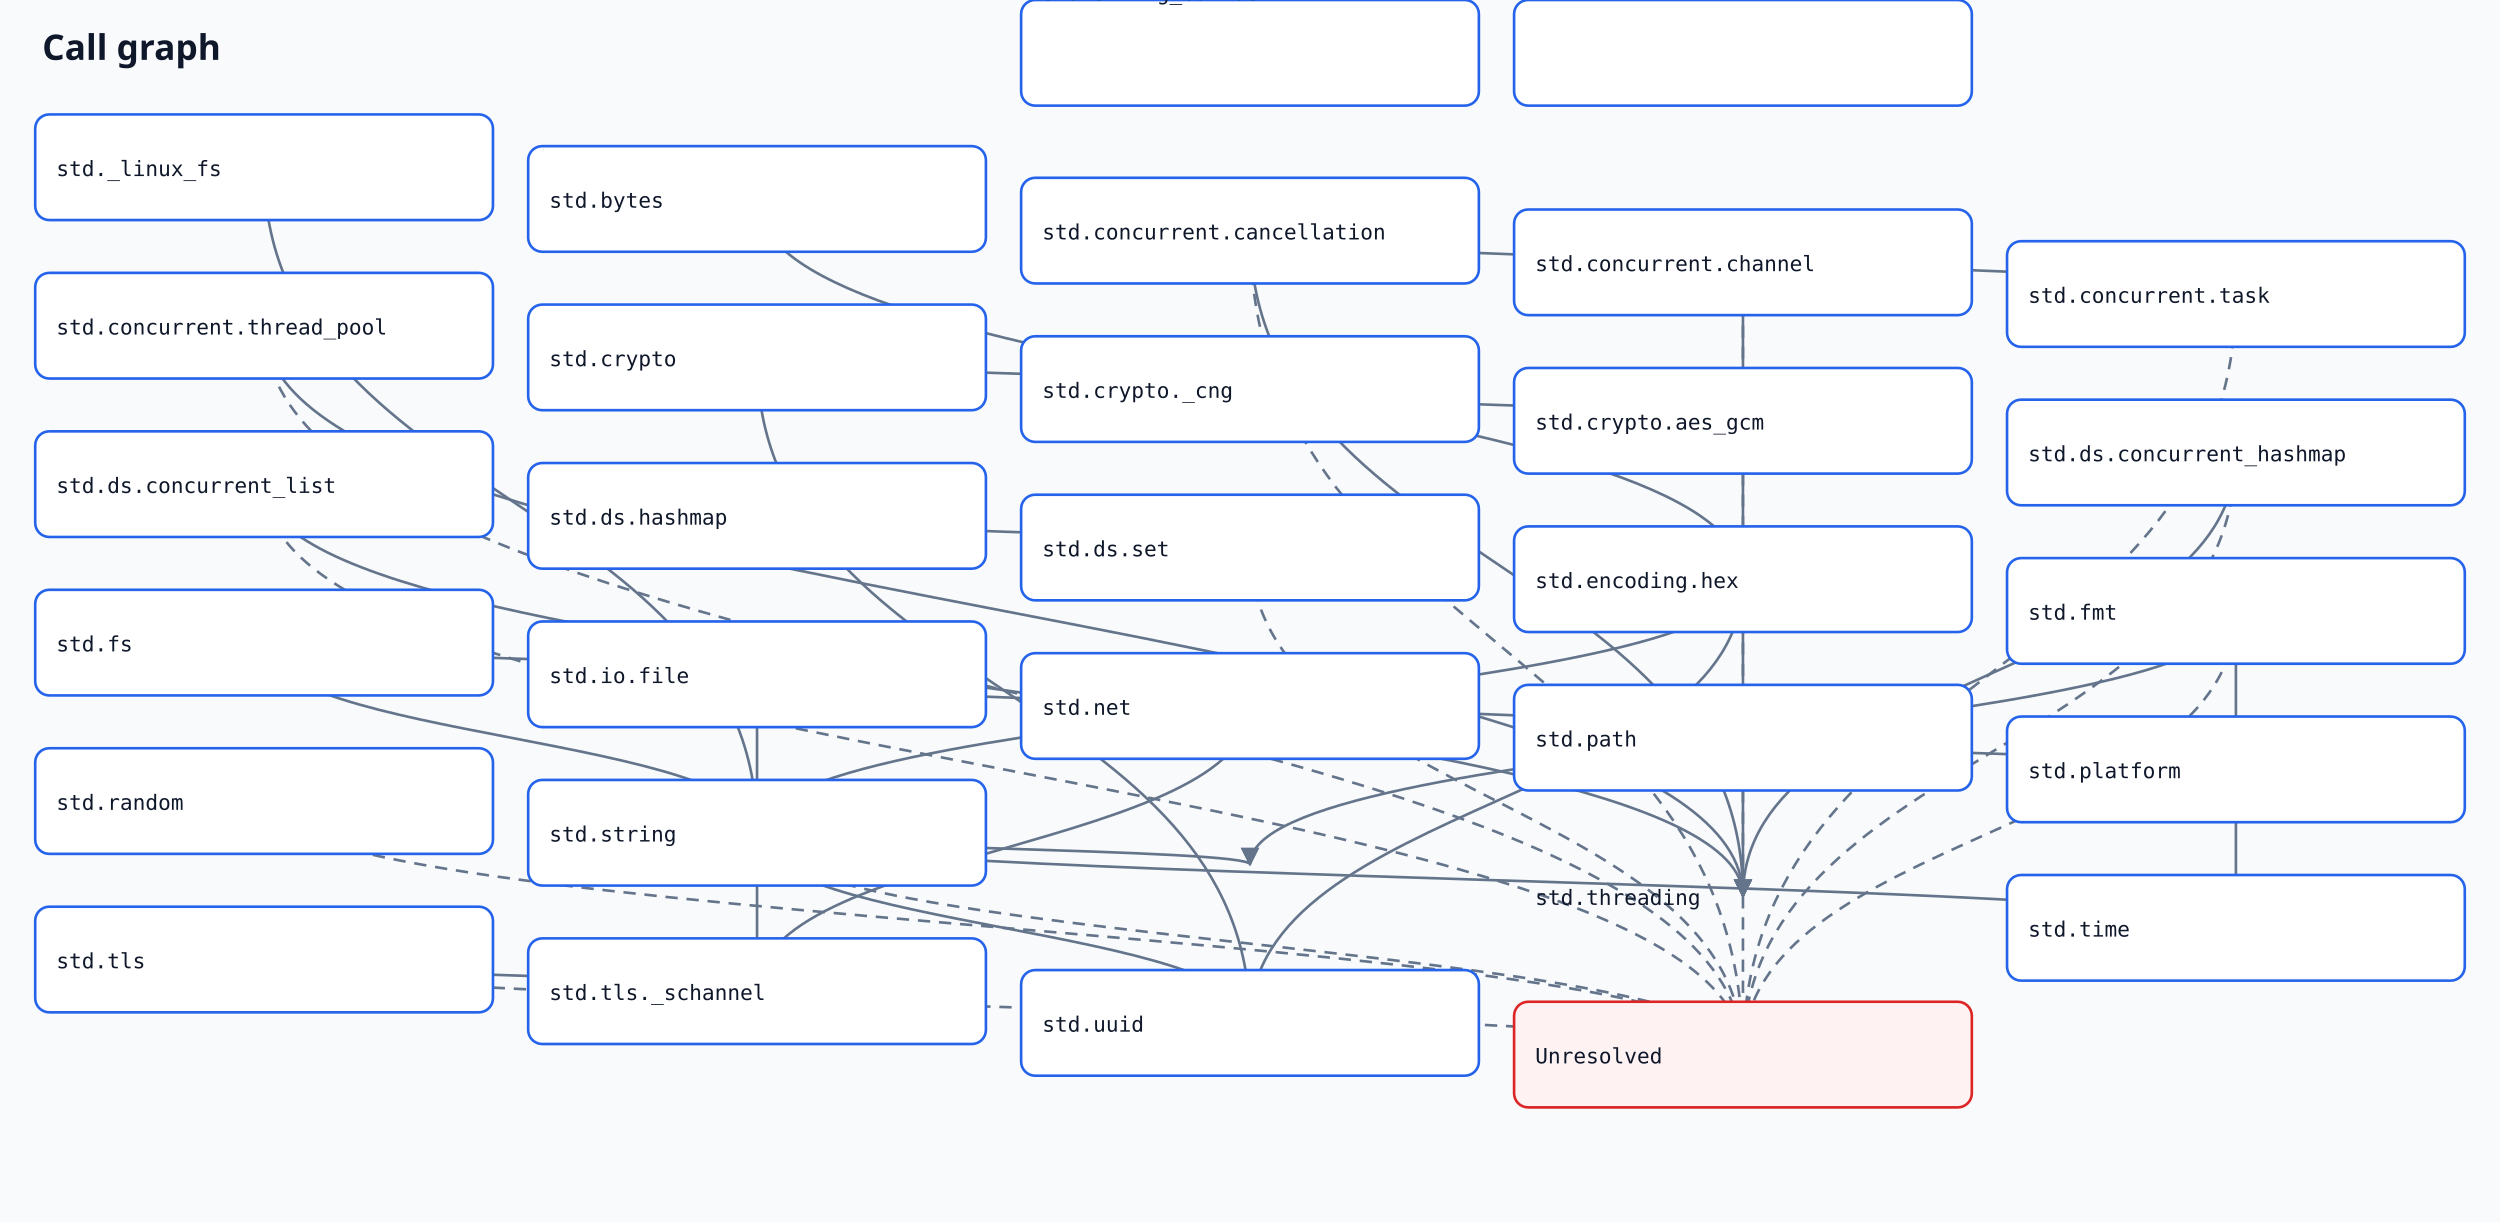
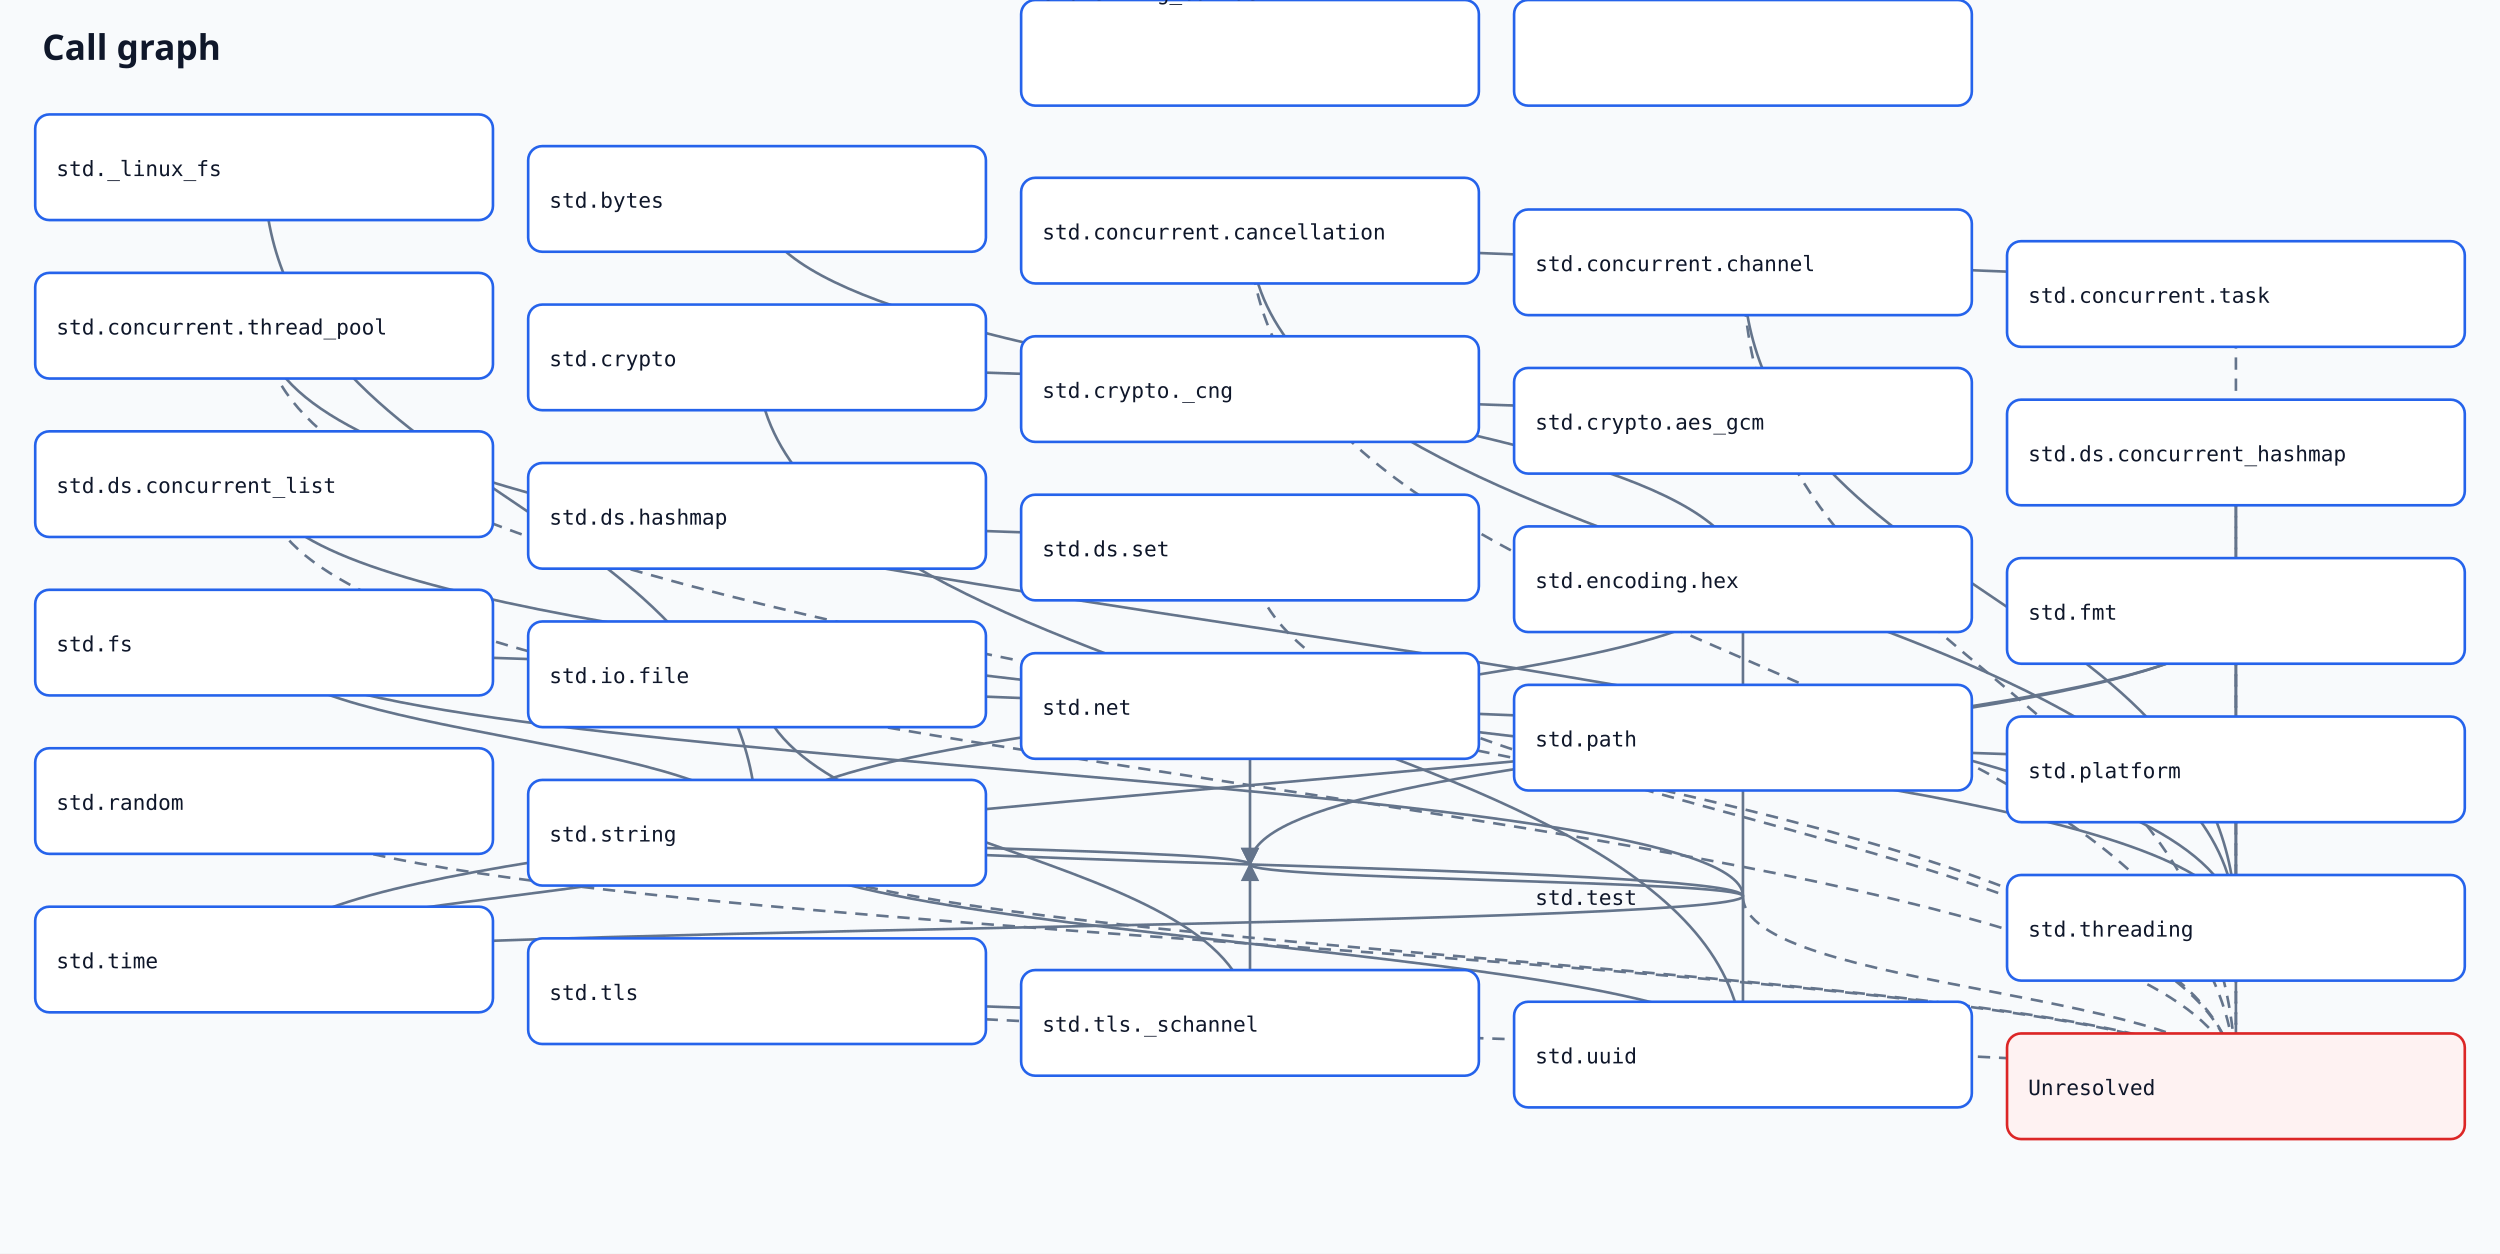
- <svg xmlns="http://www.w3.org/2000/svg" width="1420" height="694" viewBox="0 0 1420 694" role="img" aria-labelledby="title desc">
+ <svg xmlns="http://www.w3.org/2000/svg" width="1420" height="712" viewBox="0 0 1420 712" role="img" aria-labelledby="title desc">
  <defs>
    <marker id="arrow" viewBox="0 0 10 10" refX="9" refY="5" markerWidth="7" markerHeight="7" orient="auto-start-reverse">
      <path d="M 0 0 L 10 5 L 0 10 z" fill="#64748b" />
    </marker>
  </defs>
  <rect width="100%" height="100%" fill="#f8fafc" />
  <text x="24" y="34" font-family="system-ui,sans-serif" font-size="20" font-weight="700" fill="#0f172a">Call graph</text>
  <path d="M 150 95 C 150 284, 430 284, 430 473" fill="none" stroke="#64748b" stroke-width="1.5" marker-end="url(#arrow)" />
  <path d="M 430 113 C 430 221, 990 221, 990 329" fill="none" stroke="#64748b" stroke-width="1.5" marker-end="url(#arrow)" />
-   <path d="M 710 131 C 710 365, 990 365, 990 599" fill="none" stroke="#64748b" stroke-width="1.5" stroke-dasharray="7 5" marker-end="url(#arrow)" />
-   <path d="M 710 131 C 710 320, 990 320, 990 509." fill="none" stroke="#64748b" stroke-width="1.5" marker-end="url(#arrow)" />
-   <path d="M 990 149 C 990 374, 990 374, 990 599" fill="none" stroke="#64748b" stroke-width="1.5" stroke-dasharray="7 5" marker-end="url(#arrow)" />
-   <path d="M 990 149 C 990 329, 990 329, 990 509." fill="none" stroke="#64748b" stroke-width="1.5" marker-end="url(#arrow)" />
-   <path d="M 1270 167 C 1270 383, 990 383, 990 599" fill="none" stroke="#64748b" stroke-width="1.5" stroke-dasharray="7 5" marker-end="url(#arrow)" />
+   <path d="M 710 131 C 710 374, 1270 374, 1270 617" fill="none" stroke="#64748b" stroke-width="1.5" stroke-dasharray="7 5" marker-end="url(#arrow)" />
+   <path d="M 710 131 C 710 329, 1270 329, 1270 527" fill="none" stroke="#64748b" stroke-width="1.5" marker-end="url(#arrow)" />
+   <path d="M 990 149 C 990 383, 1270 383, 1270 617" fill="none" stroke="#64748b" stroke-width="1.5" stroke-dasharray="7 5" marker-end="url(#arrow)" />
+   <path d="M 990 149 C 990 338, 1270 338, 1270 527" fill="none" stroke="#64748b" stroke-width="1.5" marker-end="url(#arrow)" />
+   <path d="M 1270 167 C 1270 392, 1270 392, 1270 617" fill="none" stroke="#64748b" stroke-width="1.5" stroke-dasharray="7 5" marker-end="url(#arrow)" />
  <path d="M 1270 167 C 1270 149, 710 149, 710 131" fill="none" stroke="#64748b" stroke-width="1.5" marker-end="url(#arrow)" />
-   <path d="M 150 185 C 150 392, 990 392, 990 599" fill="none" stroke="#64748b" stroke-width="1.5" stroke-dasharray="7 5" marker-end="url(#arrow)" />
-   <path d="M 150 185 C 150 347, 990 347, 990 509." fill="none" stroke="#64748b" stroke-width="1.5" marker-end="url(#arrow)" />
+   <path d="M 150 185 C 150 401, 1270 401, 1270 617" fill="none" stroke="#64748b" stroke-width="1.5" stroke-dasharray="7 5" marker-end="url(#arrow)" />
+   <path d="M 150 185 C 150 356, 1270 356, 1270 527" fill="none" stroke="#64748b" stroke-width="1.5" marker-end="url(#arrow)" />
  <path d="M 430 203 C 430 212, 710 212, 710 221" fill="none" stroke="#64748b" stroke-width="1.5" marker-end="url(#arrow)" />
  <path d="M 990 239 C 990 230, 710 230, 710 221" fill="none" stroke="#64748b" stroke-width="1.5" marker-end="url(#arrow)" />
-   <path d="M 1270 257 C 1270 428, 990 428, 990 599" fill="none" stroke="#64748b" stroke-width="1.5" stroke-dasharray="7 5" marker-end="url(#arrow)" />
-   <path d="M 1270 257 C 1270 383, 990 383, 990 509." fill="none" stroke="#64748b" stroke-width="1.5" marker-end="url(#arrow)" />
-   <path d="M 150 275 C 150 437, 990 437, 990 599" fill="none" stroke="#64748b" stroke-width="1.5" stroke-dasharray="7 5" marker-end="url(#arrow)" />
-   <path d="M 150 275 C 150 392, 990 392, 990 509." fill="none" stroke="#64748b" stroke-width="1.5" marker-end="url(#arrow)" />
-   <path d="M 710 311 C 710 455, 990 455, 990 599" fill="none" stroke="#64748b" stroke-width="1.5" stroke-dasharray="7 5" marker-end="url(#arrow)" />
+   <path d="M 1270 257 C 1270 437, 1270 437, 1270 617" fill="none" stroke="#64748b" stroke-width="1.5" stroke-dasharray="7 5" marker-end="url(#arrow)" />
+   <path d="M 1270 257 C 1270 392, 1270 392, 1270 527" fill="none" stroke="#64748b" stroke-width="1.5" marker-end="url(#arrow)" />
+   <path d="M 150 275 C 150 446, 1270 446, 1270 617" fill="none" stroke="#64748b" stroke-width="1.5" stroke-dasharray="7 5" marker-end="url(#arrow)" />
+   <path d="M 150 275 C 150 401, 1270 401, 1270 527" fill="none" stroke="#64748b" stroke-width="1.5" marker-end="url(#arrow)" />
+   <path d="M 710 311 C 710 464, 1270 464, 1270 617" fill="none" stroke="#64748b" stroke-width="1.5" stroke-dasharray="7 5" marker-end="url(#arrow)" />
  <path d="M 710 311 C 710 302, 430 302, 430 293" fill="none" stroke="#64748b" stroke-width="1.5" marker-end="url(#arrow)" />
  <path d="M 990 329 C 990 401, 430 401, 430 473" fill="none" stroke="#64748b" stroke-width="1.5" marker-end="url(#arrow)" />
-   <path d="M 1270 347 C 1270 473, 990 473, 990 599" fill="none" stroke="#64748b" stroke-width="1.5" stroke-dasharray="7 5" marker-end="url(#arrow)" />
+   <path d="M 1270 347 C 1270 482, 1270 482, 1270 617" fill="none" stroke="#64748b" stroke-width="1.5" stroke-dasharray="7 5" marker-end="url(#arrow)" />
  <path d="M 1270 347 C 1270 419, 710 419, 710 491." fill="none" stroke="#64748b" stroke-width="1.5" marker-end="url(#arrow)" />
  <path d="M 150 365 C 150 419, 430 419, 430 473" fill="none" stroke="#64748b" stroke-width="1.5" marker-end="url(#arrow)" />
  <path d="M 430 383 C 430 374, 150 374, 150 365" fill="none" stroke="#64748b" stroke-width="1.5" marker-end="url(#arrow)" />
  <path d="M 430 383 C 430 401, 990 401, 990 419" fill="none" stroke="#64748b" stroke-width="1.5" marker-end="url(#arrow)" />
  <path d="M 990 419 C 990 428, 1270 428, 1270 437" fill="none" stroke="#64748b" stroke-width="1.5" marker-end="url(#arrow)" />
-   <path d="M 150 455 C 150 527, 990 527, 990 599" fill="none" stroke="#64748b" stroke-width="1.5" stroke-dasharray="7 5" marker-end="url(#arrow)" />
-   <path d="M 430 473 C 430 536, 990 536, 990 599" fill="none" stroke="#64748b" stroke-width="1.5" stroke-dasharray="7 5" marker-end="url(#arrow)" />
+   <path d="M 150 455 C 150 536, 1270 536, 1270 617" fill="none" stroke="#64748b" stroke-width="1.5" stroke-dasharray="7 5" marker-end="url(#arrow)" />
+   <path d="M 430 473 C 430 545, 1270 545, 1270 617" fill="none" stroke="#64748b" stroke-width="1.5" stroke-dasharray="7 5" marker-end="url(#arrow)" />
  <path d="M 430 473 C 430 482, 710 482, 710 491." fill="none" stroke="#64748b" stroke-width="1.5" marker-end="url(#arrow)" />
-   <path d="M 1270 527 C 1270 437, 1270 437, 1270 347" fill="none" stroke="#64748b" stroke-width="1.5" marker-end="url(#arrow)" />
-   <path d="M 1270 527 C 1270 500, 430 500, 430 473" fill="none" stroke="#64748b" stroke-width="1.5" marker-end="url(#arrow)" />
-   <path d="M 430 563 C 430 482, 710 482, 710 401" fill="none" stroke="#64748b" stroke-width="1.5" marker-end="url(#arrow)" />
-   <path d="M 430 563 C 430 473, 430 473, 430 383" fill="none" stroke="#64748b" stroke-width="1.5" marker-end="url(#arrow)" />
-   <path d="M 150 545 C 150 572, 990 572, 990 599" fill="none" stroke="#64748b" stroke-width="1.5" stroke-dasharray="7 5" marker-end="url(#arrow)" />
-   <path d="M 150 545 C 150 554, 430 554, 430 563" fill="none" stroke="#64748b" stroke-width="1.5" marker-end="url(#arrow)" />
-   <path d="M 710 581 C 710 455, 990 455, 990 329" fill="none" stroke="#64748b" stroke-width="1.5" marker-end="url(#arrow)" />
-   <path d="M 710 581 C 710 527, 430 527, 430 473" fill="none" stroke="#64748b" stroke-width="1.5" marker-end="url(#arrow)" />
-   <path d="M 710 581 C 710 392, 430 392, 430 203" fill="none" stroke="#64748b" stroke-width="1.5" marker-end="url(#arrow)" />
+   <path d="M 990 509. C 990 563, 1270 563, 1270 617" fill="none" stroke="#64748b" stroke-width="1.5" stroke-dasharray="7 5" marker-end="url(#arrow)" />
+   <path d="M 990 509. C 990 500, 710 500, 710 491." fill="none" stroke="#64748b" stroke-width="1.5" marker-end="url(#arrow)" />
+   <path d="M 990 509. C 990 527, 150 527, 150 545" fill="none" stroke="#64748b" stroke-width="1.5" marker-end="url(#arrow)" />
+   <path d="M 990 509. C 990 491, 430 491, 430 473" fill="none" stroke="#64748b" stroke-width="1.5" marker-end="url(#arrow)" />
+   <path d="M 990 509. C 990 437, 150 437, 150 365" fill="none" stroke="#64748b" stroke-width="1.5" marker-end="url(#arrow)" />
+   <path d="M 150 545 C 150 446, 1270 446, 1270 347" fill="none" stroke="#64748b" stroke-width="1.5" marker-end="url(#arrow)" />
+   <path d="M 150 545 C 150 509, 430 509, 430 473" fill="none" stroke="#64748b" stroke-width="1.5" marker-end="url(#arrow)" />
+   <path d="M 710 581 C 710 491, 710 491, 710 401" fill="none" stroke="#64748b" stroke-width="1.5" marker-end="url(#arrow)" />
+   <path d="M 710 581 C 710 482, 430 482, 430 383" fill="none" stroke="#64748b" stroke-width="1.5" marker-end="url(#arrow)" />
+   <path d="M 430 563 C 430 590, 1270 590, 1270 617" fill="none" stroke="#64748b" stroke-width="1.5" stroke-dasharray="7 5" marker-end="url(#arrow)" />
+   <path d="M 430 563 C 430 572, 710 572, 710 581" fill="none" stroke="#64748b" stroke-width="1.5" marker-end="url(#arrow)" />
+   <path d="M 990 599 C 990 464, 990 464, 990 329" fill="none" stroke="#64748b" stroke-width="1.5" marker-end="url(#arrow)" />
+   <path d="M 990 599 C 990 536, 430 536, 430 473" fill="none" stroke="#64748b" stroke-width="1.5" marker-end="url(#arrow)" />
+   <path d="M 990 599 C 990 401, 430 401, 430 203" fill="none" stroke="#64748b" stroke-width="1.5" marker-end="url(#arrow)" />
  <g>
    <rect x="20" y="65" width="260" height="60" rx="8" fill="#ffffff" stroke="#2563eb" stroke-width="1.5" />
    <text x="32" y="100" font-family="ui-monospace,monospace" font-size="12" fill="#0f172a">std._linux_fs</text>
  </g>
  <g>
    <rect x="300" y="83" width="260" height="60" rx="8" fill="#ffffff" stroke="#2563eb" stroke-width="1.5" />
    <text x="312" y="118" font-family="ui-monospace,monospace" font-size="12" fill="#0f172a">std.bytes</text>
  </g>
  <g>
    <rect x="580" y="101" width="260" height="60" rx="8" fill="#ffffff" stroke="#2563eb" stroke-width="1.5" />
    <text x="592" y="136" font-family="ui-monospace,monospace" font-size="12" fill="#0f172a">std.concurrent.cancellation</text>
  </g>
  <g>
    <rect x="860" y="119" width="260" height="60" rx="8" fill="#ffffff" stroke="#2563eb" stroke-width="1.5" />
    <text x="872" y="154" font-family="ui-monospace,monospace" font-size="12" fill="#0f172a">std.concurrent.channel</text>
  </g>
  <g>
    <rect x="1140" y="137" width="260" height="60" rx="8" fill="#ffffff" stroke="#2563eb" stroke-width="1.5" />
    <text x="1152" y="172" font-family="ui-monospace,monospace" font-size="12" fill="#0f172a">std.concurrent.task</text>
  </g>
  <g>
    <rect x="20" y="155" width="260" height="60" rx="8" fill="#ffffff" stroke="#2563eb" stroke-width="1.5" />
    <text x="32" y="190" font-family="ui-monospace,monospace" font-size="12" fill="#0f172a">std.concurrent.thread_pool</text>
  </g>
  <g>
    <rect x="300" y="173" width="260" height="60" rx="8" fill="#ffffff" stroke="#2563eb" stroke-width="1.5" />
    <text x="312" y="208" font-family="ui-monospace,monospace" font-size="12" fill="#0f172a">std.crypto</text>
  </g>
  <g>
    <rect x="580" y="191" width="260" height="60" rx="8" fill="#ffffff" stroke="#2563eb" stroke-width="1.5" />
    <text x="592" y="226" font-family="ui-monospace,monospace" font-size="12" fill="#0f172a">std.crypto._cng</text>
  </g>
  <g>
    <rect x="860" y="209" width="260" height="60" rx="8" fill="#ffffff" stroke="#2563eb" stroke-width="1.5" />
    <text x="872" y="244" font-family="ui-monospace,monospace" font-size="12" fill="#0f172a">std.crypto.aes_gcm</text>
  </g>
  <g>
    <rect x="1140" y="227" width="260" height="60" rx="8" fill="#ffffff" stroke="#2563eb" stroke-width="1.5" />
    <text x="1152" y="262" font-family="ui-monospace,monospace" font-size="12" fill="#0f172a">std.ds.concurrent_hashmap</text>
  </g>
  <g>
    <rect x="20" y="245" width="260" height="60" rx="8" fill="#ffffff" stroke="#2563eb" stroke-width="1.5" />
    <text x="32" y="280" font-family="ui-monospace,monospace" font-size="12" fill="#0f172a">std.ds.concurrent_list</text>
  </g>
  <g>
    <rect x="300" y="263" width="260" height="60" rx="8" fill="#ffffff" stroke="#2563eb" stroke-width="1.5" />
    <text x="312" y="298" font-family="ui-monospace,monospace" font-size="12" fill="#0f172a">std.ds.hashmap</text>
  </g>
  <g>
    <rect x="580" y="281" width="260" height="60" rx="8" fill="#ffffff" stroke="#2563eb" stroke-width="1.5" />
    <text x="592" y="316" font-family="ui-monospace,monospace" font-size="12" fill="#0f172a">std.ds.set</text>
  </g>
  <g>
    <rect x="860" y="299" width="260" height="60" rx="8" fill="#ffffff" stroke="#2563eb" stroke-width="1.5" />
    <text x="872" y="334" font-family="ui-monospace,monospace" font-size="12" fill="#0f172a">std.encoding.hex</text>
  </g>
  <g>
    <rect x="1140" y="317" width="260" height="60" rx="8" fill="#ffffff" stroke="#2563eb" stroke-width="1.5" />
    <text x="1152" y="352" font-family="ui-monospace,monospace" font-size="12" fill="#0f172a">std.fmt</text>
  </g>
  <g>
    <rect x="20" y="335" width="260" height="60" rx="8" fill="#ffffff" stroke="#2563eb" stroke-width="1.5" />
    <text x="32" y="370" font-family="ui-monospace,monospace" font-size="12" fill="#0f172a">std.fs</text>
  </g>
  <g>
    <rect x="300" y="353" width="260" height="60" rx="8" fill="#ffffff" stroke="#2563eb" stroke-width="1.5" />
    <text x="312" y="388" font-family="ui-monospace,monospace" font-size="12" fill="#0f172a">std.io.file</text>
  </g>
  <g>
    <rect x="580" y="371" width="260" height="60" rx="8" fill="#ffffff" stroke="#2563eb" stroke-width="1.5" />
    <text x="592" y="406" font-family="ui-monospace,monospace" font-size="12" fill="#0f172a">std.net</text>
  </g>
  <g>
    <rect x="860" y="389" width="260" height="60" rx="8" fill="#ffffff" stroke="#2563eb" stroke-width="1.5" />
    <text x="872" y="424" font-family="ui-monospace,monospace" font-size="12" fill="#0f172a">std.path</text>
  </g>
  <g>
    <rect x="1140" y="407" width="260" height="60" rx="8" fill="#ffffff" stroke="#2563eb" stroke-width="1.5" />
    <text x="1152" y="442" font-family="ui-monospace,monospace" font-size="12" fill="#0f172a">std.platform</text>
  </g>
  <g>
    <rect x="20" y="425" width="260" height="60" rx="8" fill="#ffffff" stroke="#2563eb" stroke-width="1.5" />
    <text x="32" y="460" font-family="ui-monospace,monospace" font-size="12" fill="#0f172a">std.random</text>
  </g>
  <g>
    <rect x="300" y="443" width="260" height="60" rx="8" fill="#ffffff" stroke="#2563eb" stroke-width="1.5" />
    <text x="312" y="478" font-family="ui-monospace,monospace" font-size="12" fill="#0f172a">std.string</text>
  </g>
  <g>
    <rect x="580" y="461." width="260" height="60" rx="8" fill="#ffffff" stroke="#2563eb" stroke-width="1.5" />
    <text x="592" y="496." font-family="ui-monospace,monospace" font-size="12" fill="#0f172a">std.string_builder</text>
  </g>
  <g>
    <rect x="860" y="479." width="260" height="60" rx="8" fill="#ffffff" stroke="#2563eb" stroke-width="1.5" />
-     <text x="872" y="514" font-family="ui-monospace,monospace" font-size="12" fill="#0f172a">std.threading</text>
+     <text x="872" y="514" font-family="ui-monospace,monospace" font-size="12" fill="#0f172a">std.test</text>
  </g>
  <g>
    <rect x="1140" y="497" width="260" height="60" rx="8" fill="#ffffff" stroke="#2563eb" stroke-width="1.5" />
-     <text x="1152" y="532" font-family="ui-monospace,monospace" font-size="12" fill="#0f172a">std.time</text>
+     <text x="1152" y="532" font-family="ui-monospace,monospace" font-size="12" fill="#0f172a">std.threading</text>
  </g>
  <g>
    <rect x="20" y="515" width="260" height="60" rx="8" fill="#ffffff" stroke="#2563eb" stroke-width="1.5" />
-     <text x="32" y="550" font-family="ui-monospace,monospace" font-size="12" fill="#0f172a">std.tls</text>
+     <text x="32" y="550" font-family="ui-monospace,monospace" font-size="12" fill="#0f172a">std.time</text>
  </g>
  <g>
    <rect x="300" y="533" width="260" height="60" rx="8" fill="#ffffff" stroke="#2563eb" stroke-width="1.5" />
-     <text x="312" y="568" font-family="ui-monospace,monospace" font-size="12" fill="#0f172a">std.tls._schannel</text>
+     <text x="312" y="568" font-family="ui-monospace,monospace" font-size="12" fill="#0f172a">std.tls</text>
  </g>
  <g>
    <rect x="580" y="551" width="260" height="60" rx="8" fill="#ffffff" stroke="#2563eb" stroke-width="1.5" />
-     <text x="592" y="586" font-family="ui-monospace,monospace" font-size="12" fill="#0f172a">std.uuid</text>
+     <text x="592" y="586" font-family="ui-monospace,monospace" font-size="12" fill="#0f172a">std.tls._schannel</text>
  </g>
  <g>
-     <rect x="860" y="569" width="260" height="60" rx="8" fill="#fef2f2" stroke="#dc2626" stroke-width="1.5" />
-     <text x="872" y="604" font-family="ui-monospace,monospace" font-size="12" fill="#0f172a">Unresolved</text>
+     <rect x="860" y="569" width="260" height="60" rx="8" fill="#ffffff" stroke="#2563eb" stroke-width="1.5" />
+     <text x="872" y="604" font-family="ui-monospace,monospace" font-size="12" fill="#0f172a">std.uuid</text>
+   </g>
+   <g>
+     <rect x="1140" y="587" width="260" height="60" rx="8" fill="#fef2f2" stroke="#dc2626" stroke-width="1.5" />
+     <text x="1152" y="622" font-family="ui-monospace,monospace" font-size="12" fill="#0f172a">Unresolved</text>
  </g>
</svg>
